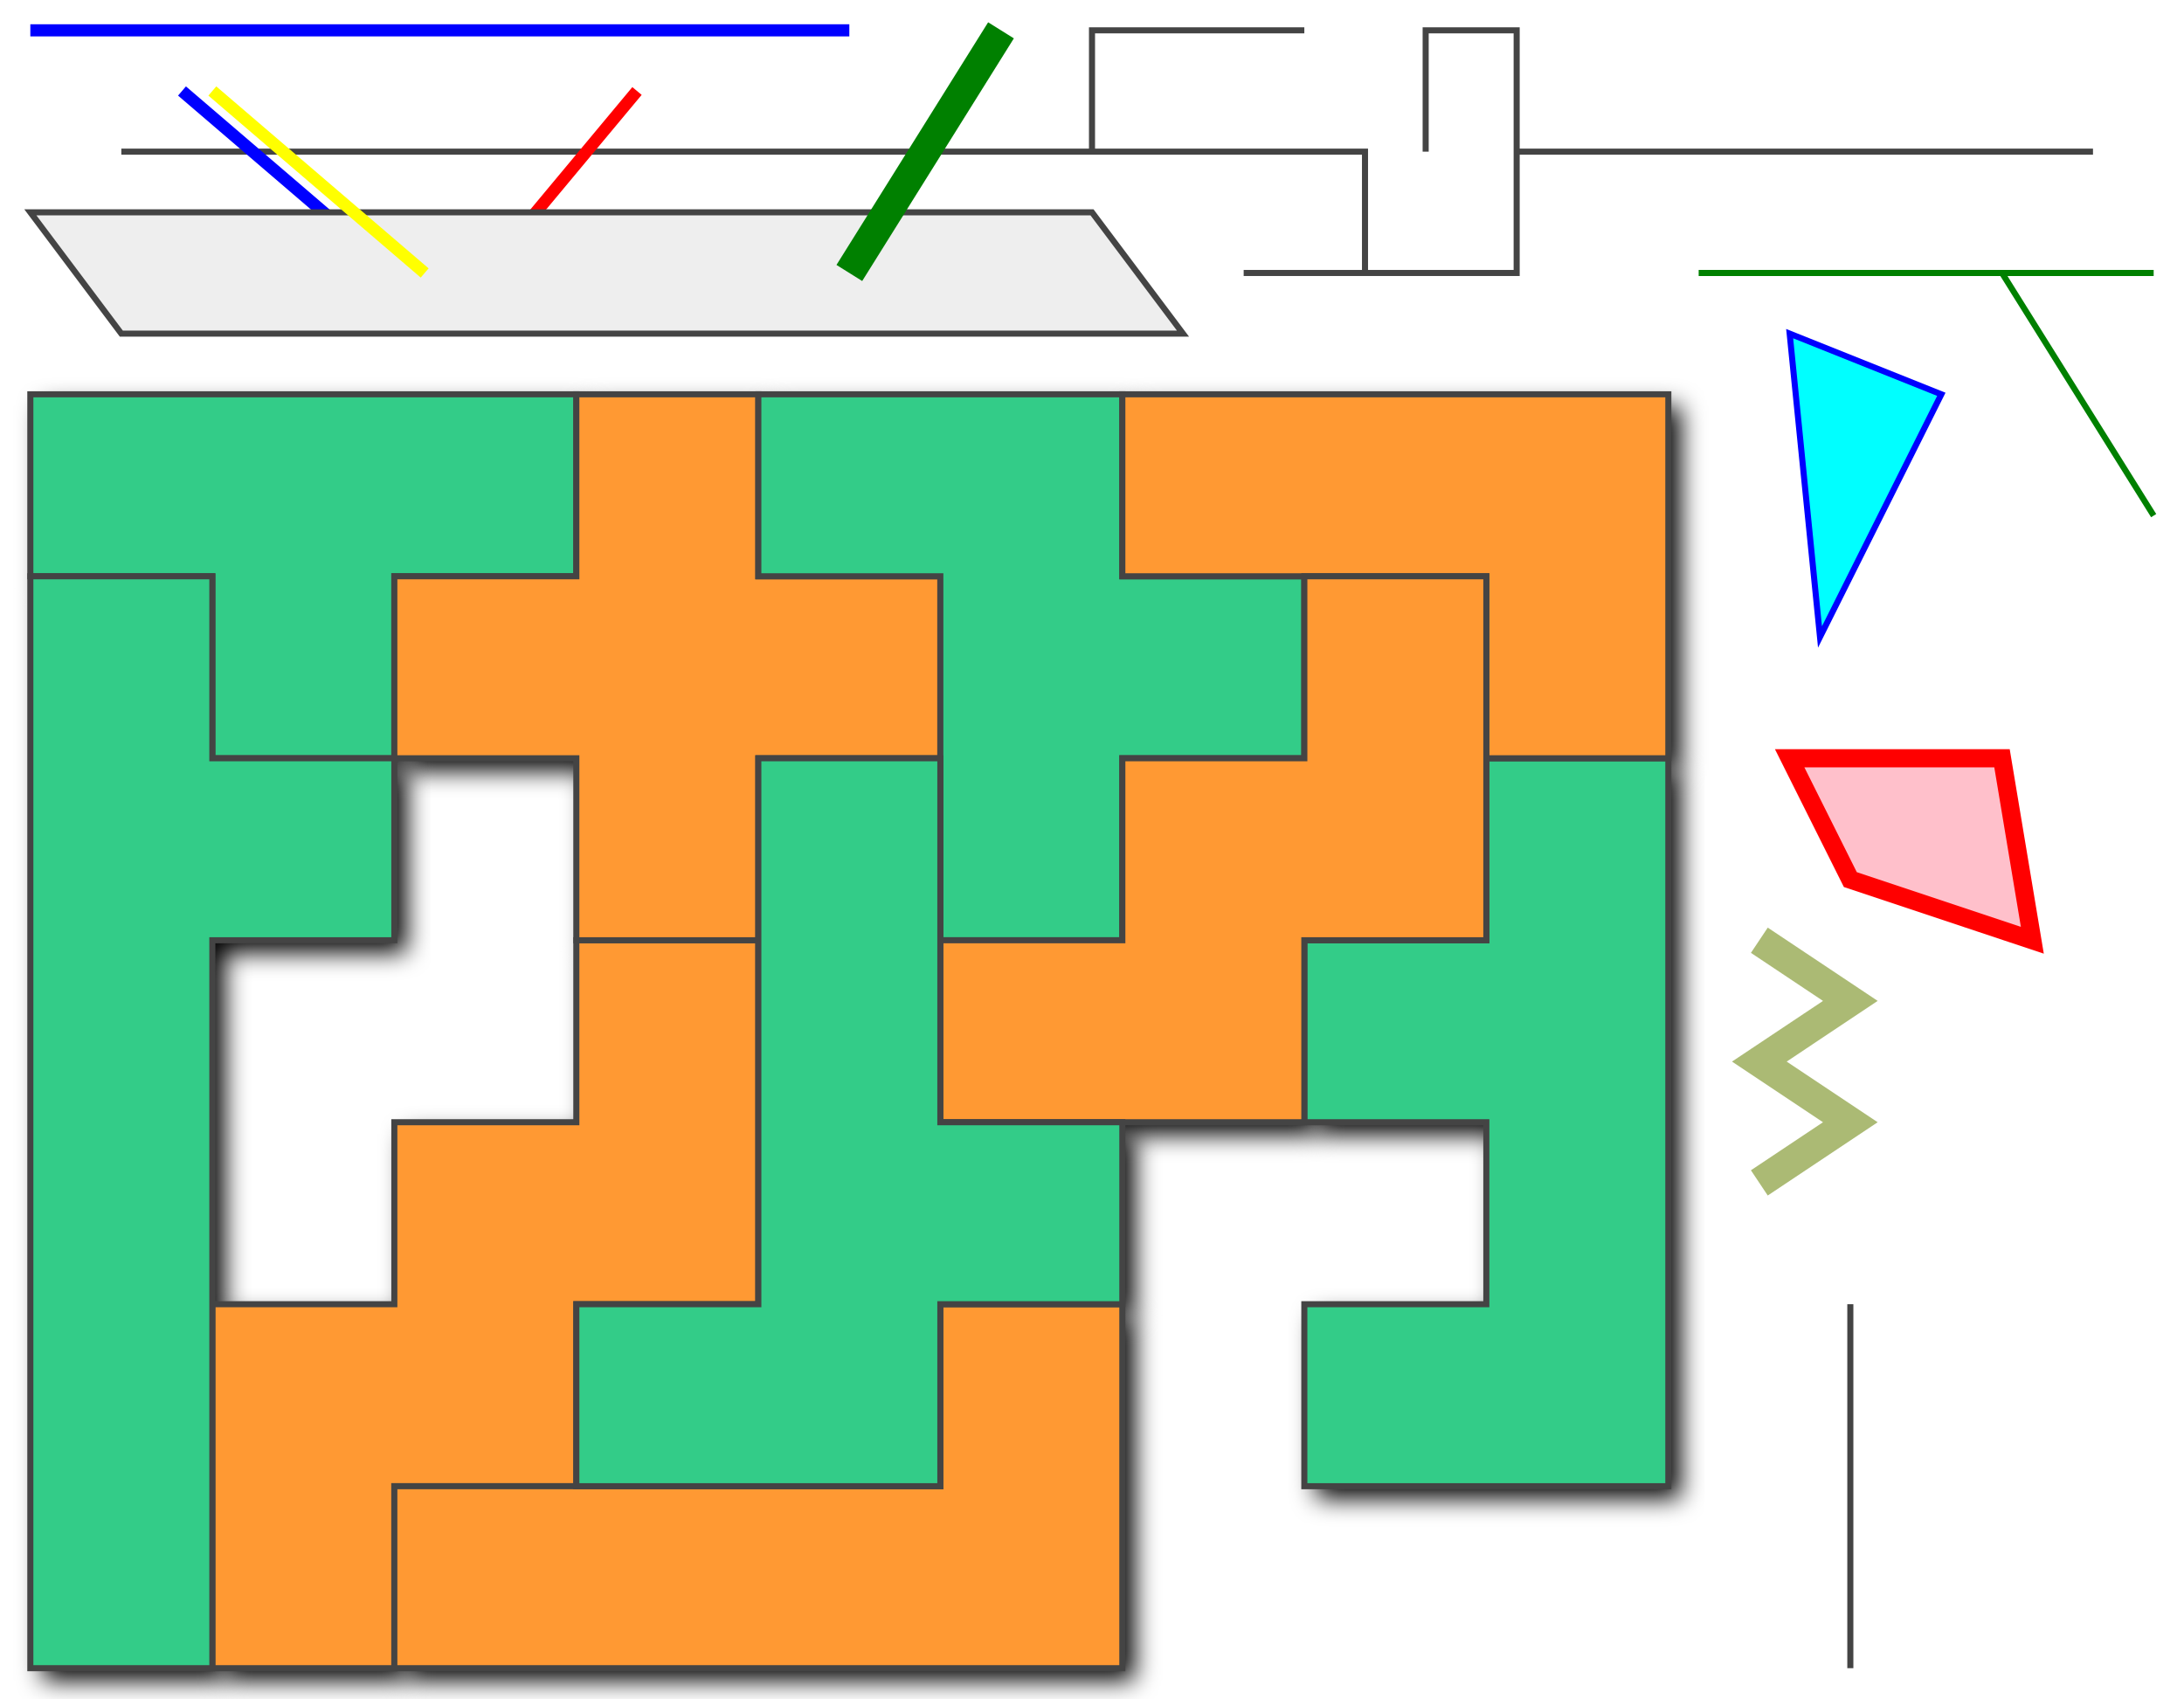
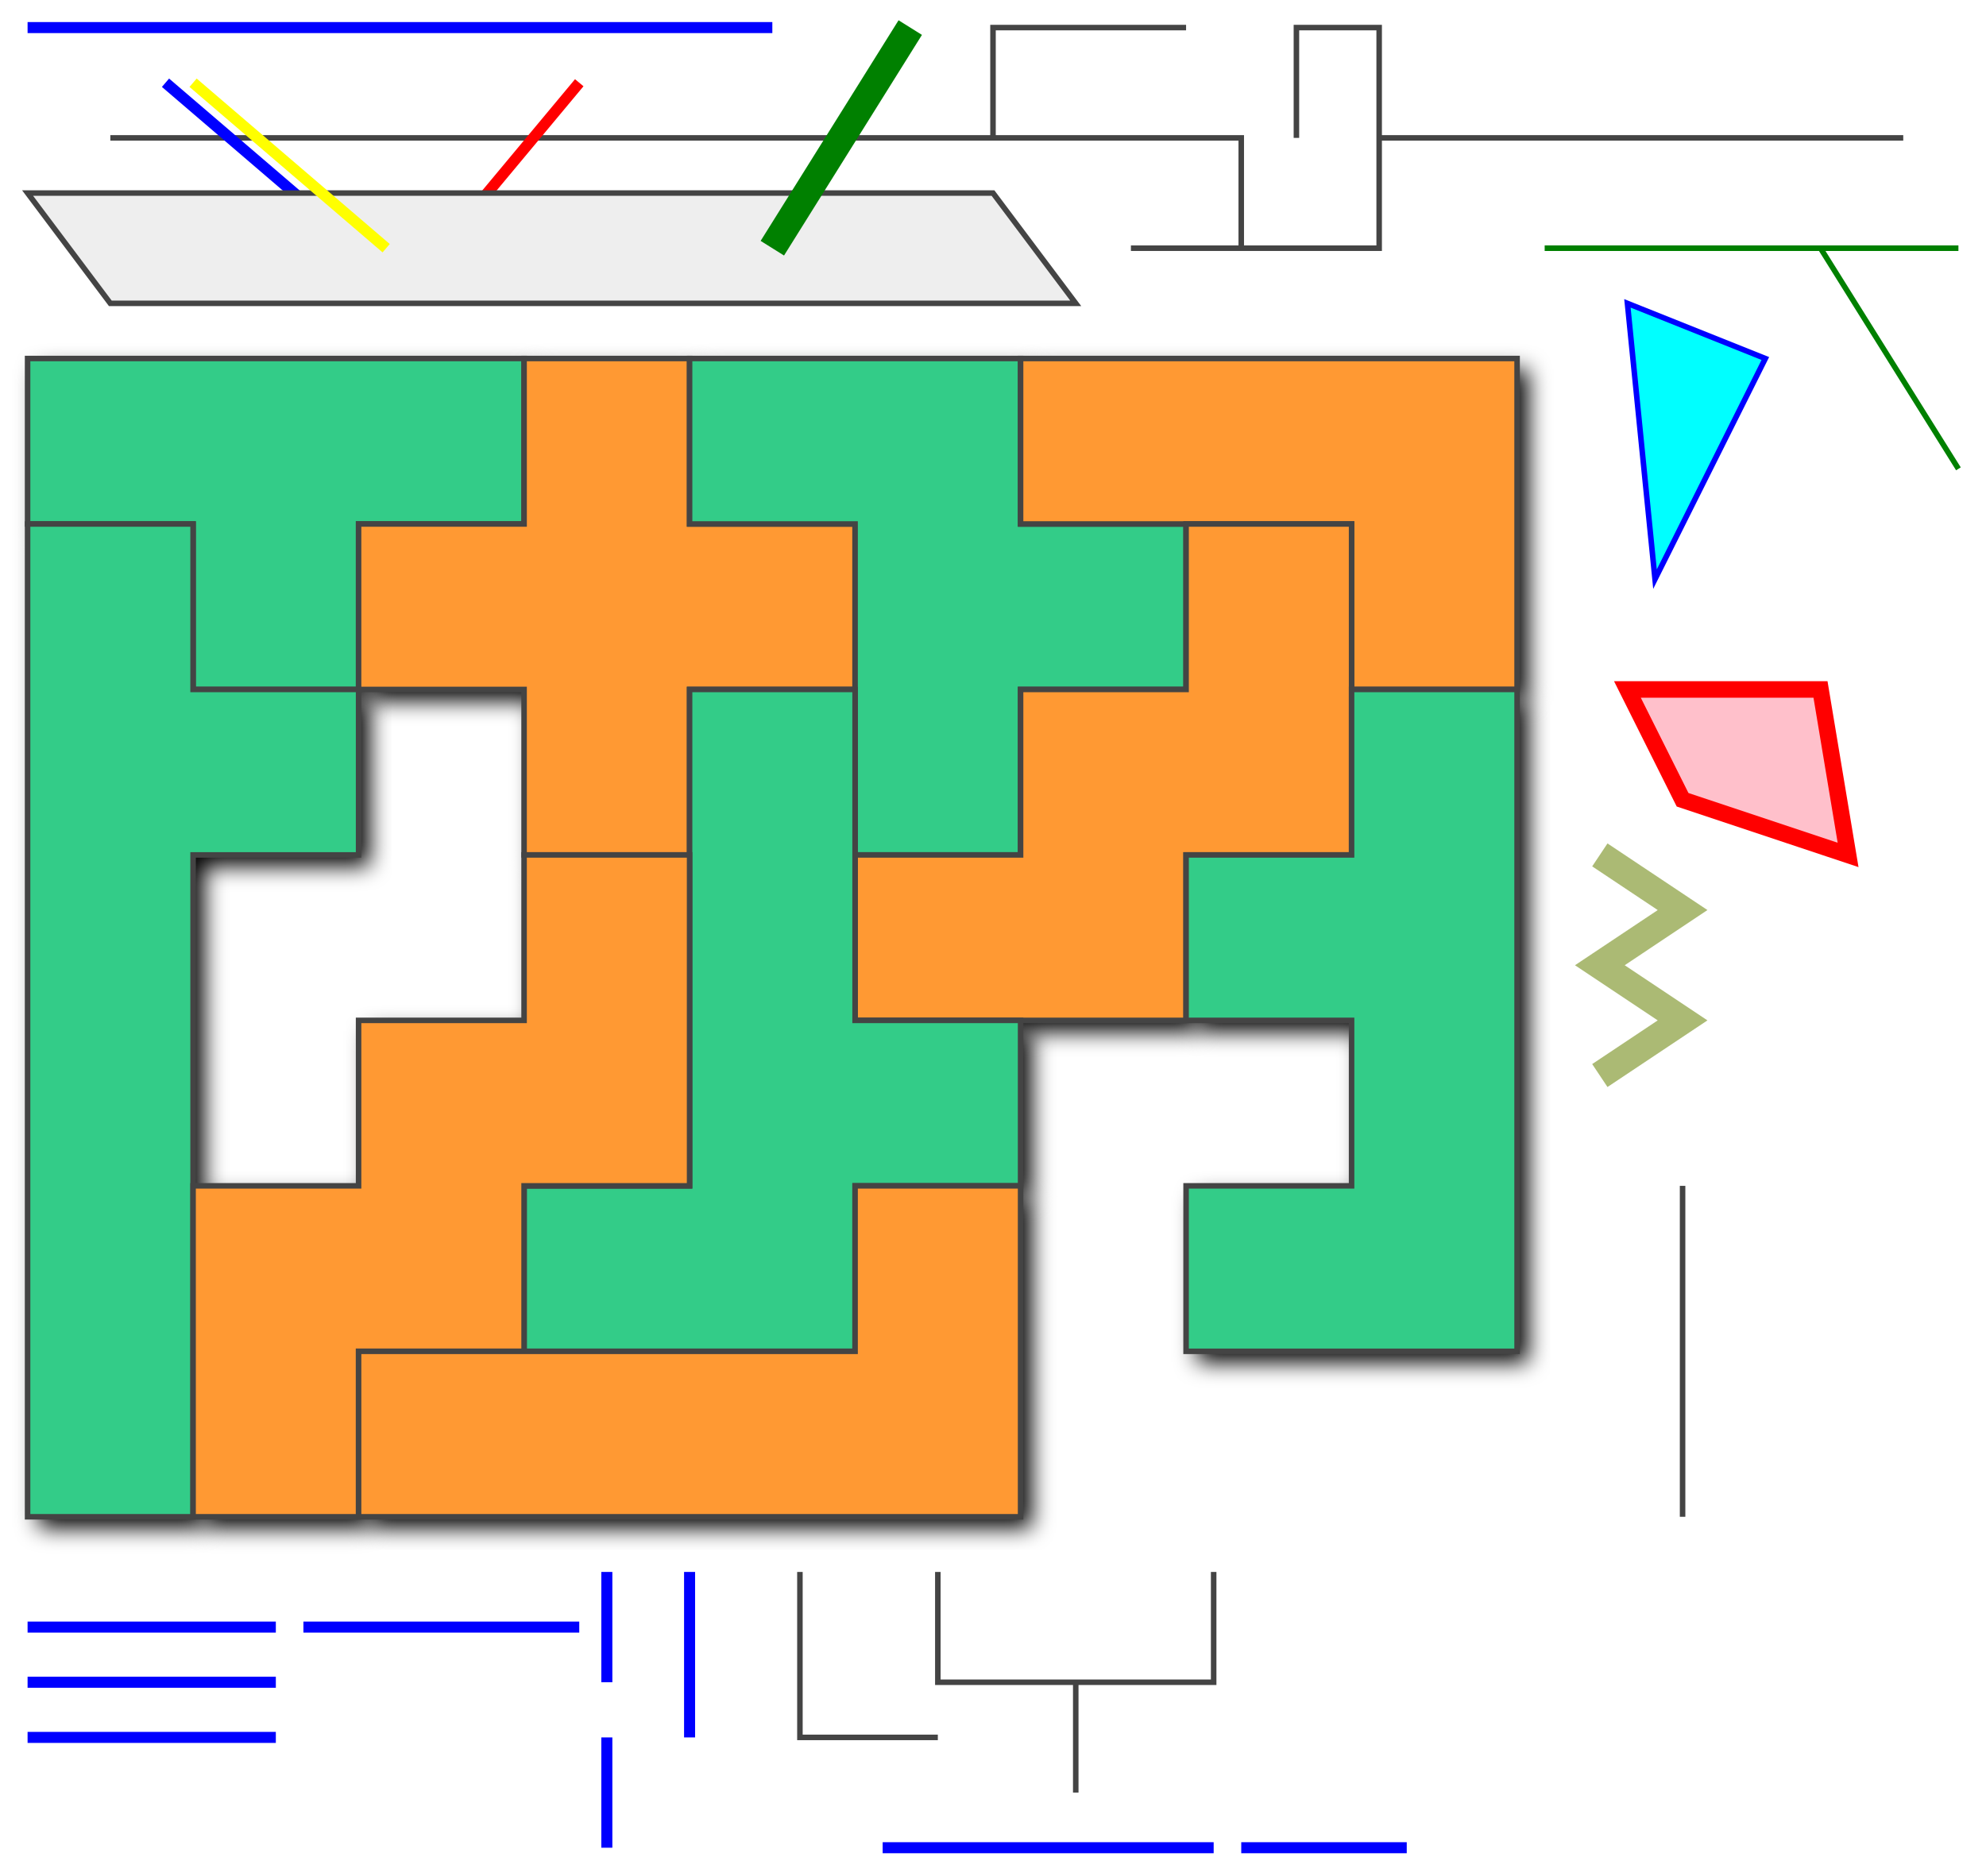
- <svg xmlns="http://www.w3.org/2000/svg" version="1.1" width="360" height="280" viewBox="-5 -5 360 280" style="stroke: #444; stroke-width: 1">
+ <svg xmlns="http://www.w3.org/2000/svg" version="1.1" width="360" height="340" viewBox="-5 -5 360 340" style="stroke: #444; stroke-width: 1">
  <filter id="drop_shadow_0">
    <feGaussianBlur stdDeviation="2" />
    <feOffset dy="2" dx="2" />
  </filter>
  <style>
    line { stroke: blue; stroke-width: 2 }
    polygon { fill: #ccc }
    polyline { fill: none }
    path { fill: none }
    #L1 { stroke: red }
    #L3 { stroke: green; stroke-width: 5 }
    .grn { fill: #3c8 }
    .org { fill: #f93 }
    #P2 { fill: pink; stroke: red; stroke-width: 3 }
    #P1 { fill: #eee }
    .dropshadow0 { fill: #000; stroke: none; filter: url(#drop_shadow_0) }
  </style>
  <polygon points="90,60 120,60 120,90 150,90 150,120 120,120 120,150 90,150 90,120 60,120 60,90 90,90" class="dropshadow0" />
  <polygon points="0,60 30,60 60,60 90,60 90,90 60,90 60,120 30,120 30,90 0,90" class="dropshadow0" />
  <polygon points="210,90 240,90 240,120 240,150 210,150 210,180 180,180 150,180 150,150 180,150 180,120 210,120" class="dropshadow0" />
  <polygon points="120,60 150,60 180,60 180,90 210,90 210,120 180,120 180,150 150,150 150,120 150,90 120,90" class="dropshadow0" />
  <polygon points="120,120 150,120 150,150 150,180 180,180 180,210 150,210 150,240 120,240 90,240 90,210 120,210 120,180 120,150" class="dropshadow0" />
  <polygon points="150,210 180,210 180,240 180,270 150,270 120,270 90,270 60,270 60,240 90,240 120,240 150,240" class="dropshadow0" />
  <polygon points="240,120 270,120 270,150 270,180 270,210 270,240 240,240 210,240 210,210 240,210 240,180 210,180 210,150 240,150" class="dropshadow0" />
  <polygon points="180,60 210,60 240,60 270,60 270,90 270,120 240,120 240,90 210,90 180,90" class="dropshadow0" />
  <polygon points="90,150 120,150 120,180 120,210 90,210 90,240 60,240 60,270 30,270 30,240 30,210 60,210 60,180 90,180" class="dropshadow0" />
  <polygon points="0,90 30,90 30,120 60,120 60,150 30,150 30,180 30,210 30,240 30,270 0,270 0,240 0,210 0,180 0,150 0,120" class="dropshadow0" />
-   <polygon points="240,120 270,120 270,150 270,180 270,210 270,240 240,240 210,240 210,210 240,210 240,180 210,180 210,150 240,150" class="grn" />
-   <polygon points="90,150 120,150 120,180 120,210 90,210 90,240 60,240 60,270 30,270 30,240 30,210 60,210 60,180 90,180" class="org" />
-   <polygon points="150,210 180,210 180,240 180,270 150,270 120,270 90,270 60,270 60,240 90,240 120,240 150,240" class="org" />
-   <path d="M 275,40 L 350,40 M 325,40 L 350,80" style="stroke: green" />
-   <path d="M 210,0 L 175,0 L 175,20 L 15,20 M 175,20 L 220,20 L 220,40 L 200,40 M 220,40 L 245,40 L 245,20 L 340,20 M 245,20 L 245,0 L 230,0 L 230,20" />
+   <line x1="105" y1="310" x2="105" y2="330" />
+   <line x1="120" y1="280" x2="120" y2="310" />
+   <path d="M 165,280 L 165,300 L 190,300 L 190,320 M 190,300 L 215,300 L 215,280" />
  <polyline points="300,210 300,230 300,250 300,270" />
  <polygon points="0,60 30,60 60,60 90,60 90,90 60,90 60,120 30,120 30,90 0,90" class="grn" />
  <polygon points="90,60 120,60 120,90 150,90 150,120 120,120 120,150 90,150 90,120 60,120 60,90 90,90" class="org" />
  <polygon points="120,60 150,60 180,60 180,90 210,90 210,120 180,120 180,150 150,150 150,120 150,90 120,90" class="grn" />
  <polygon points="180,60 210,60 240,60 270,60 270,90 270,120 240,120 240,90 210,90 180,90" class="org" />
  <polygon points="0,90 30,90 30,120 60,120 60,150 30,150 30,180 30,210 30,240 30,270 0,270 0,240 0,210 0,180 0,150 0,120" class="grn" />
  <polygon points="210,90 240,90 240,120 240,150 210,150 210,180 180,180 150,180 150,150 180,150 180,120 210,120" class="org" />
  <polygon points="120,120 150,120 150,150 150,180 180,180 180,210 150,210 150,240 120,240 90,240 90,210 120,210 120,180 120,150" class="grn" />
+   <polygon points="240,120 270,120 270,150 270,180 270,210 270,240 240,240 210,240 210,210 240,210 240,180 210,180 210,150 240,150" class="grn" />
+   <polygon points="90,150 120,150 120,180 120,210 90,210 90,240 60,240 60,270 30,270 30,240 30,210 60,210 60,180 90,180" class="org" />
+   <polygon points="150,210 180,210 180,240 180,270 150,270 120,270 90,270 60,270 60,240 90,240 120,240 150,240" class="org" />
+   <path d="M 275,40 L 350,40 M 325,40 L 350,80" style="stroke: green" />
+   <path d="M 210,0 L 175,0 L 175,20 L 15,20 M 175,20 L 220,20 L 220,40 L 200,40 M 220,40 L 245,40 L 245,20 L 340,20 M 245,20 L 245,0 L 230,0 L 230,20" />
+   <line x1="0" y1="290" x2="45" y2="290" />
+   <line x1="50" y1="290" x2="100" y2="290" />
+   <line x1="0" y1="300" x2="45" y2="300" />
+   <line x1="0" y1="310" x2="45" y2="310" />
+   <polyline points="165,310 140,310 140,280" />
+   <line x1="155" y1="330" x2="215" y2="330" />
+   <line x1="220" y1="330" x2="250" y2="330" />
+   <line x1="105" y1="280" x2="105" y2="300" />
  <polygon points="290,50 315,60 295,100" style="fill: cyan; stroke: blue" />
  <polygon points="290,120 325,120 330,150 300,140" id="P2" />
  <polyline points="285,190 300,180 285,170 300,160 285,150" style="stroke-width: 5; stroke: #abba74" />
  <line x1="0" y1="0" x2="135" y2="0" />
  <line x1="100" y1="10" x2="75" y2="40" id="L1" />
  <line x1="25" y1="10" x2="60" y2="40" />
  <polygon points="0,30 175,30 190,50 15,50" id="P1" />
  <line x1="160" y1="0" x2="135" y2="40" id="L3" />
  <line x1="30" y1="10" x2="65" y2="40" style="stroke: yellow" />
</svg>
